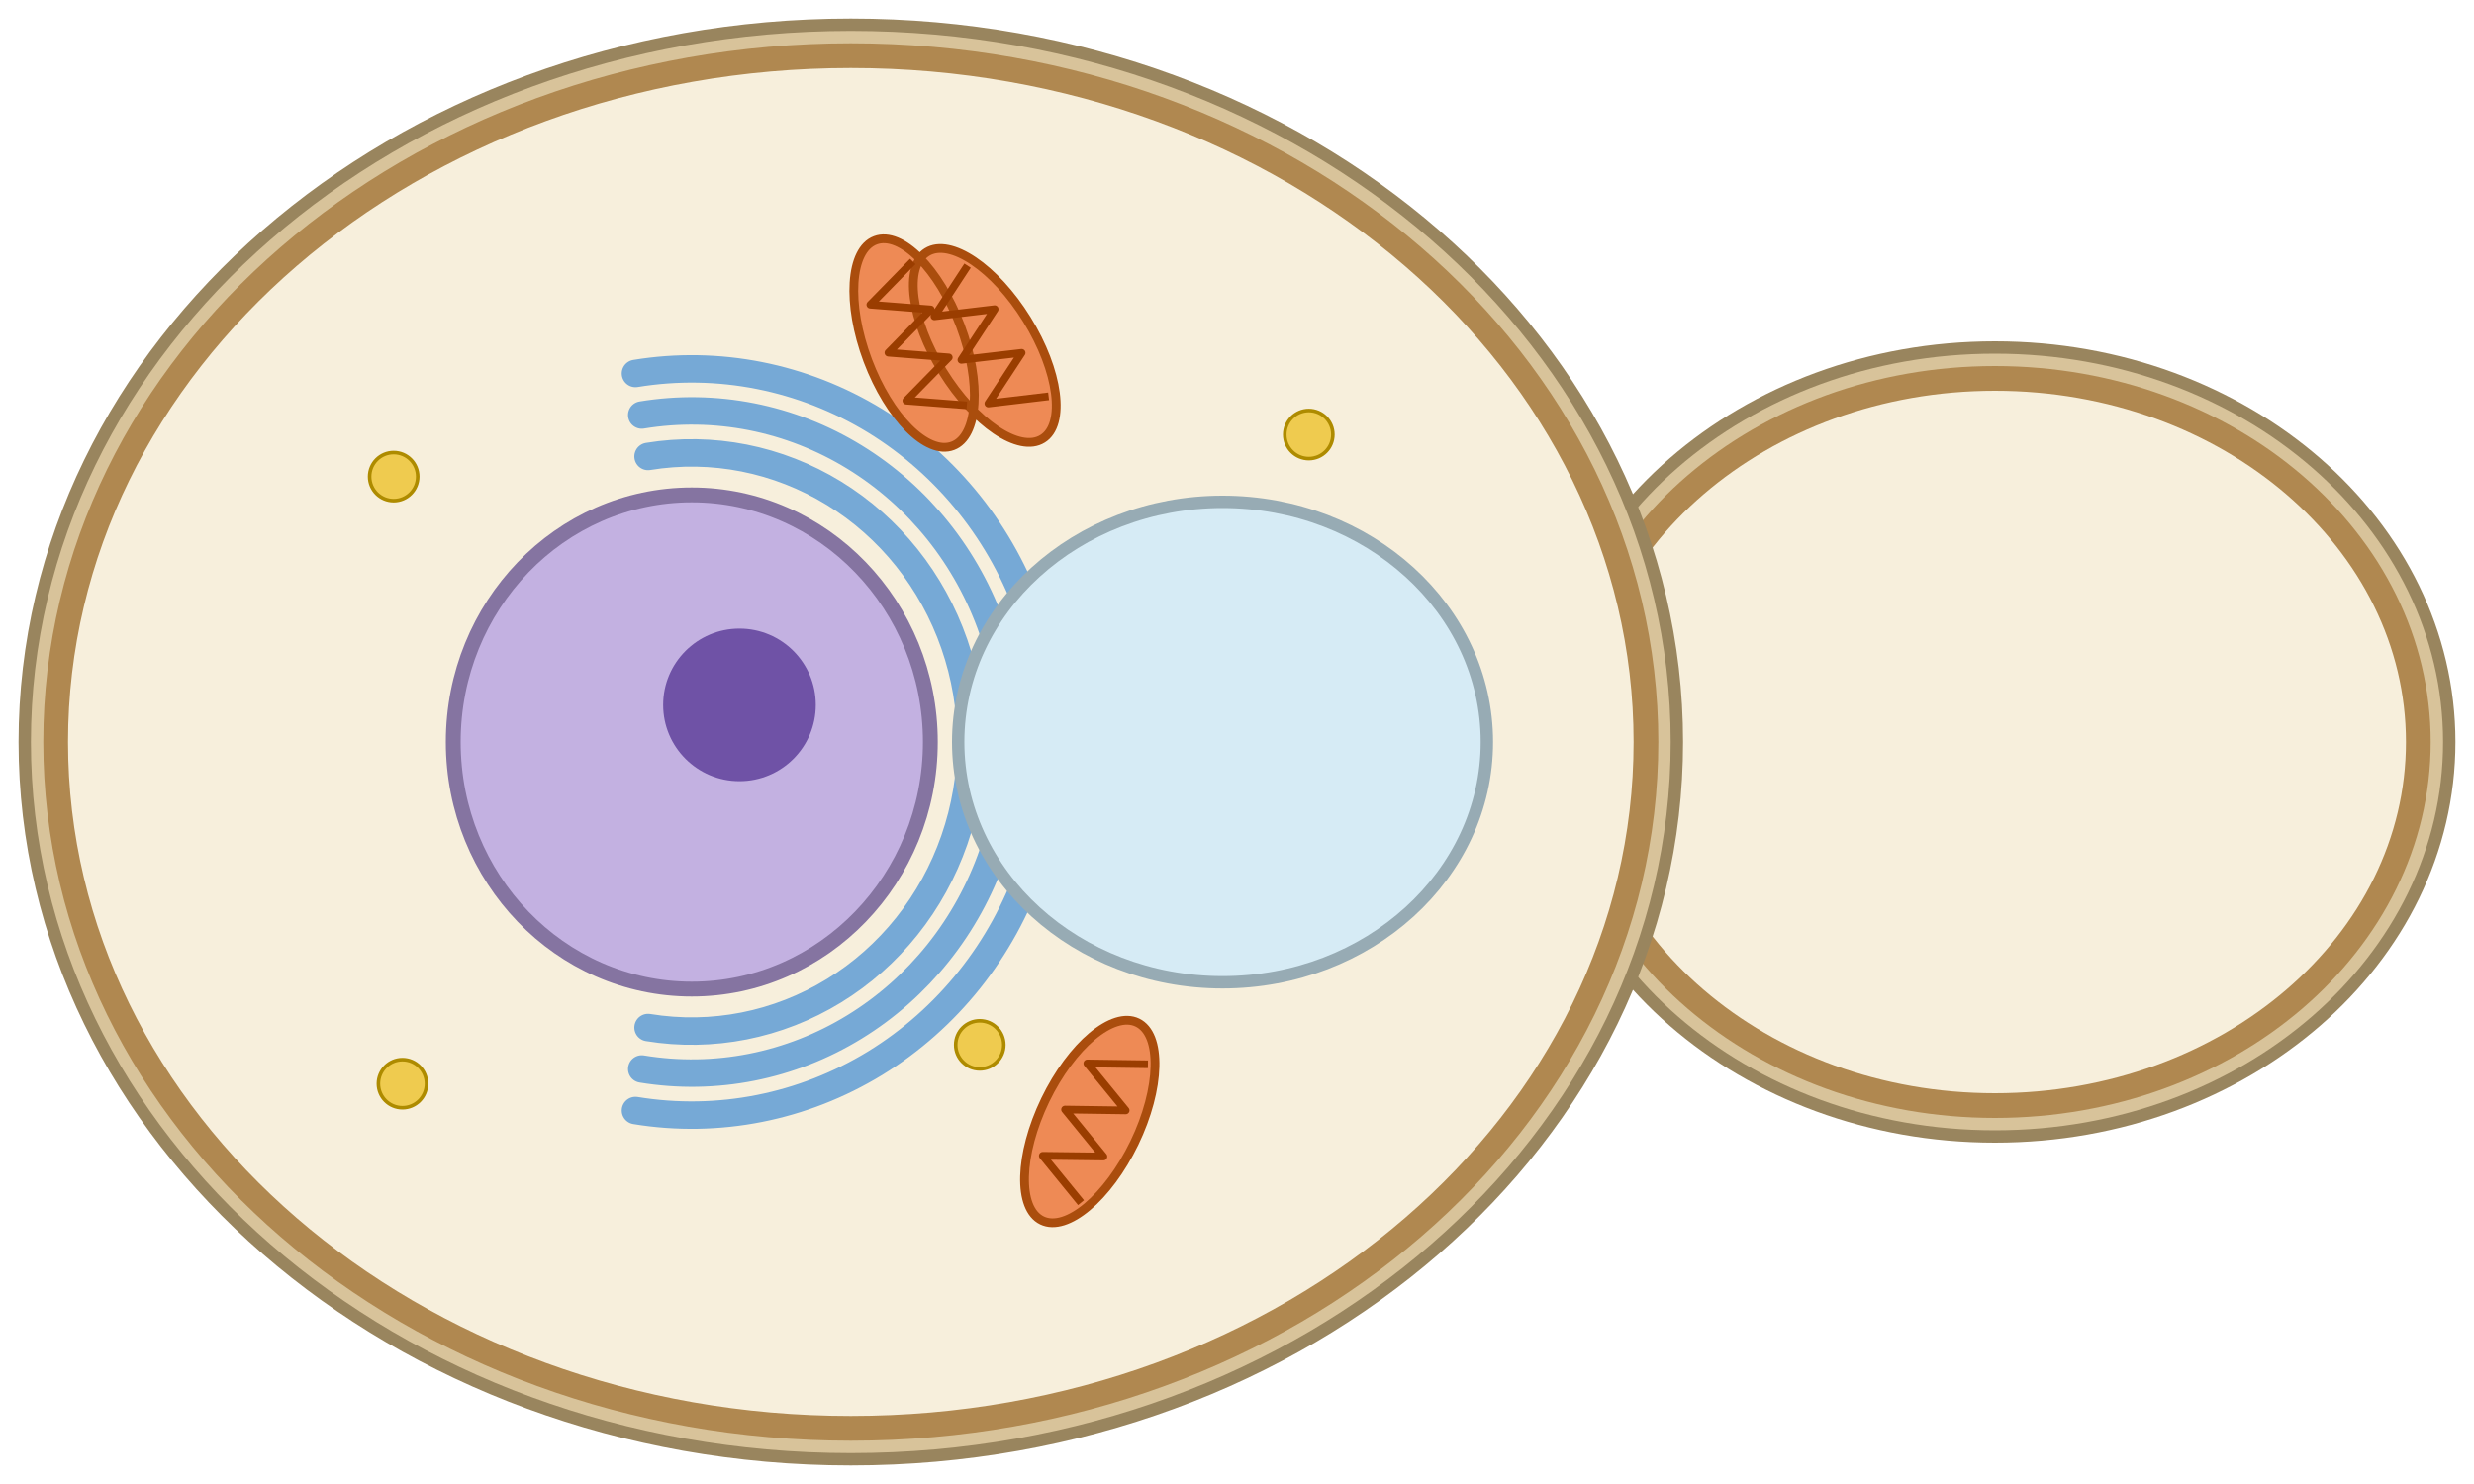
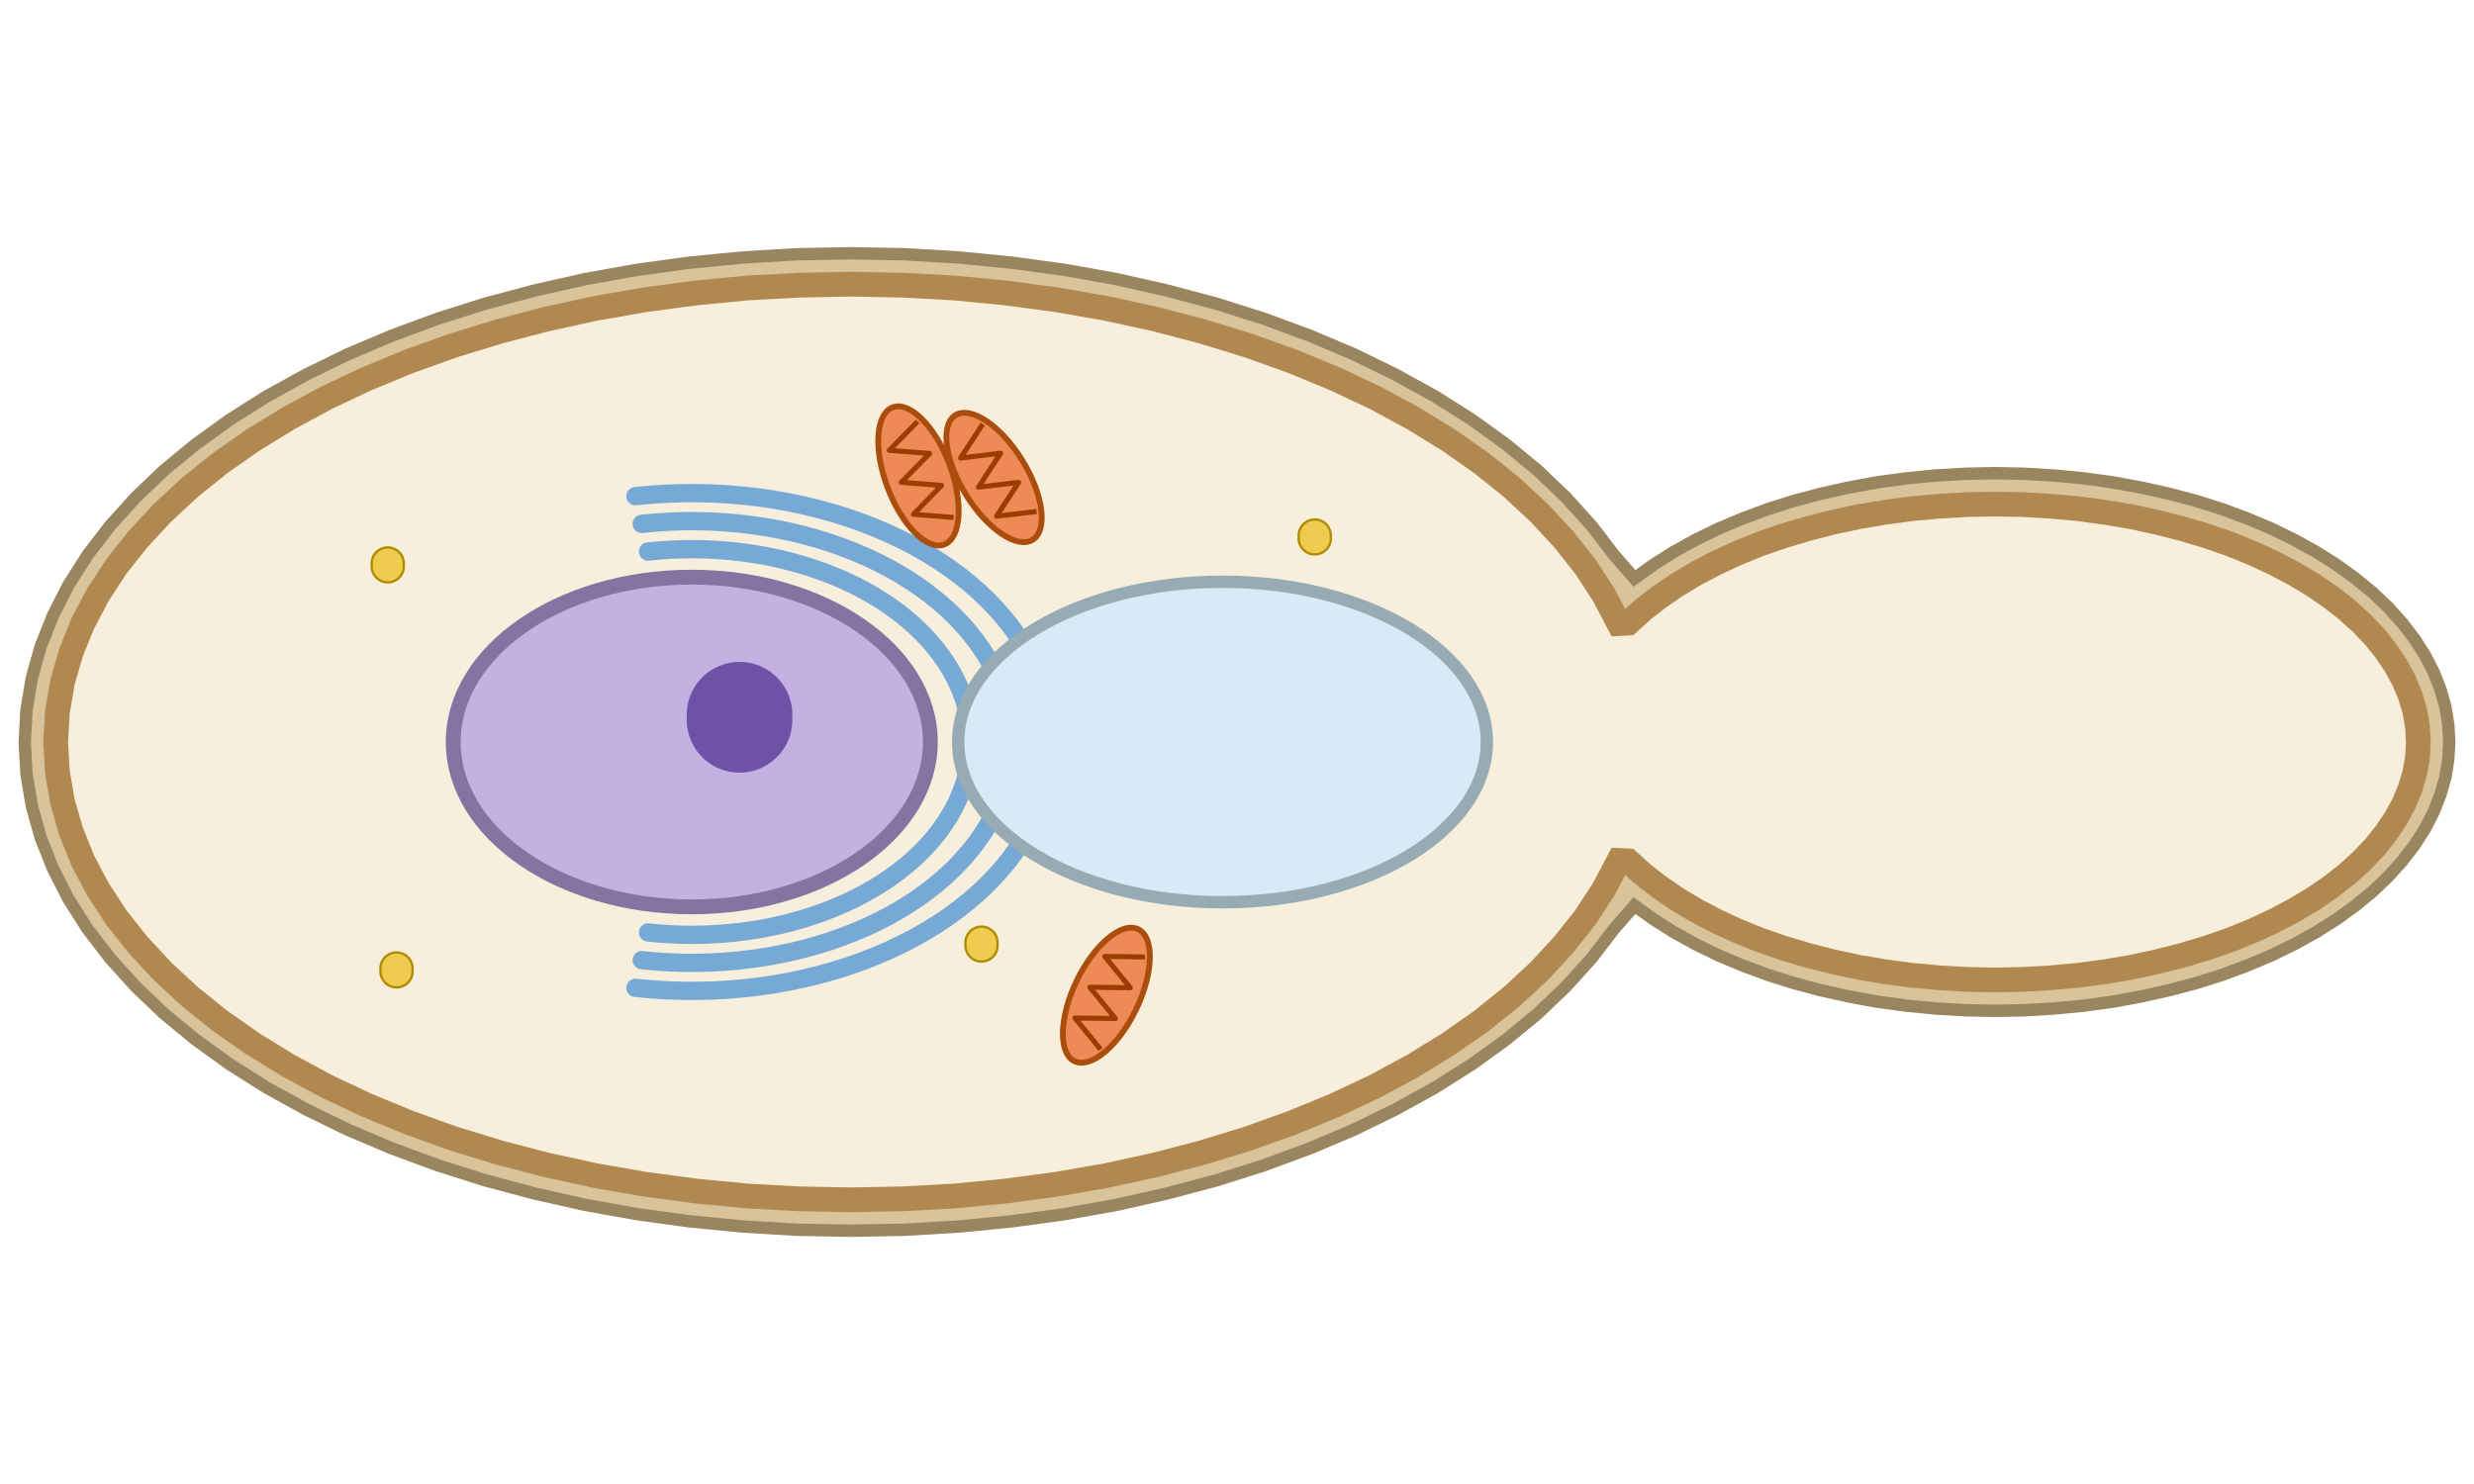
<svg xmlns="http://www.w3.org/2000/svg" viewBox="0 0 200 120">
-   <path d="M198 60C198 77.62 181.56 91.9 161.27 91.9C140.99 91.9 124.54 77.62 124.54 60C124.54 42.38 140.99 28.1 161.27 28.1C181.56 28.1 198 42.38 198 60Z" fill="#d8c39a" stroke="#99855e" stroke-width="1" />
-   <path d="M195.5 60C195.5 76.24 180.18 89.4 161.27 89.4C142.37 89.4 127.04 76.24 127.04 60C127.04 43.76 142.37 30.6 161.27 30.6C180.18 30.6 195.5 43.76 195.5 60Z" fill="#f7efdc" stroke="#b08850" stroke-width="2" />
-   <path d="M135.56 60C135.56 92.03 105.66 118 68.78 118C31.9 118 2 92.03 2 60C2 27.97 31.9 2 68.78 2C105.66 2 135.56 27.97 135.56 60Z" fill="#d8c39a" stroke="#99855e" stroke-width="1" />
-   <path d="M133.06 60C133.06 90.65 104.28 115.5 68.78 115.5C33.28 115.5 4.5 90.65 4.5 60C4.5 29.35 33.28 4.5 68.78 4.5C104.28 4.5 133.06 29.35 133.06 60Z" fill="#f7efdc" stroke="#b08850" stroke-width="2" />
-   <path d="M52.39 36.91C57.58 36.06 62.89 37.11 67.41 39.88C71.93 42.65 75.37 46.96 77.15 52.08C78.93 57.2 78.93 62.8 77.15 67.92C75.37 73.04 71.93 77.35 67.41 80.12C62.89 82.89 57.58 83.94 52.39 83.09M51.88 33.56C57.82 32.58 63.9 33.78 69.08 36.96C74.25 40.13 78.2 45.07 80.24 50.93C82.27 56.79 82.27 63.21 80.24 69.07C78.2 74.93 74.25 79.87 69.08 83.04C63.9 86.22 57.82 87.42 51.88 86.44M51.37 30.2C58.06 29.1 64.91 30.46 70.75 34.03C76.58 37.61 81.03 43.17 83.32 49.78C85.62 56.39 85.62 63.61 83.32 70.22C81.03 76.83 76.58 82.39 70.75 85.97C64.91 89.54 58.06 90.9 51.37 89.8" fill="none" stroke="#76a9d6" stroke-width="2.22" stroke-linecap="round" />
-   <path d="M120.2 60C120.2 70.73 110.64 79.43 98.83 79.43C87.03 79.43 77.46 70.73 77.46 60C77.46 49.27 87.03 40.58 98.83 40.58C110.64 40.58 120.2 49.27 120.2 60Z" fill="#d6ebf5" stroke="#97abb4" stroke-width="1" />
-   <path d="M75.21 60C75.21 71.03 66.57 79.98 55.92 79.98C45.27 79.98 36.64 71.03 36.64 60C36.64 48.97 45.27 40.02 55.92 40.02C66.57 40.02 75.21 48.97 75.21 60Z" fill="#c3b1e1" stroke="#8574a1" stroke-width="1.2" />
-   <path d="M53.61 57A6.17 6.17 0 1 0 65.95 57A6.17 6.17 0 1 0 53.61 57Z" fill="#6f52a6" />
-   <path d="M84.28 35.48C82.4 36.65 78.79 34.21 76.21 30.04C73.63 25.87 73.06 21.54 74.94 20.38C76.81 19.22 80.43 21.66 83.01 25.83C85.59 30 86.16 34.32 84.28 35.48ZM84.24 98.69C82.25 97.73 82.37 93.37 84.5 88.95C86.63 84.54 89.97 81.73 91.95 82.69C93.94 83.65 93.83 88.01 91.7 92.43C89.56 96.84 86.23 99.65 84.24 98.69ZM77.02 36.05C74.95 36.83 71.88 33.74 70.15 29.15C68.43 24.56 68.71 20.2 70.77 19.43C72.84 18.65 75.91 21.75 77.64 26.34C79.36 30.93 79.08 35.28 77.02 36.05Z" fill="#ee8a55" stroke="#aa4d0d" stroke-width="0.71" />
-   <path d="M78.22 21.48L75.54 25.58L80.41 25L77.72 29.1L82.59 28.53L79.9 32.63L84.77 32.05M92.8 86.06L87.9 85.99L91 89.79L86.1 89.72L89.2 93.52L84.3 93.46L87.39 97.25M73.79 21.14L70.36 24.64L75.24 25.02L71.82 28.52L76.7 28.9L73.27 32.4L78.16 32.78" fill="none" stroke="#9a3d00" stroke-width="0.62" stroke-linejoin="round" />
-   <path d="M30.59 87.63A1.94 1.94 0 1 0 34.48 87.63A1.94 1.94 0 1 0 30.59 87.63ZM103.86 35.14A1.94 1.94 0 1 0 107.75 35.14A1.94 1.94 0 1 0 103.86 35.14ZM77.26 84.49A1.94 1.94 0 1 0 81.15 84.49A1.94 1.94 0 1 0 77.26 84.49ZM29.88 38.54A1.94 1.94 0 1 0 33.77 38.54A1.94 1.94 0 1 0 29.88 38.54Z" fill="#efcb4f" stroke="#ae8b00" stroke-width="0.29" />
+   <path d="M130.48 75.12L128.67 77.48L126.61 79.76L124.31 81.96L121.76 84.06L118.99 86.06L116 87.95L112.81 89.71L109.43 91.36L105.88 92.86L102.17 94.23L98.32 95.45L94.34 96.51L90.25 97.43L86.06 98.18L81.81 98.76L77.5 99.18L73.15 99.44L68.78 99.52L64.41 99.44L60.06 99.18L55.75 98.76L51.5 98.18L47.31 97.43L43.22 96.51L39.24 95.45L35.39 94.23L31.68 92.86L28.13 91.36L24.75 89.71L21.56 87.95L18.57 86.06L15.8 84.06L13.25 81.96L10.95 79.76L8.89 77.48L7.08 75.12L5.54 72.7L4.28 70.23L3.28 67.71L2.57 65.16L2.14 62.58L2 60L2.14 57.42L2.57 54.84L3.28 52.29L4.28 49.77L5.54 47.3L7.08 44.88L8.89 42.52L10.95 40.24L13.25 38.04L15.8 35.94L18.57 33.94L21.56 32.05L24.75 30.29L28.13 28.64L31.68 27.14L35.39 25.77L39.24 24.55L43.22 23.49L47.31 22.57L51.5 21.82L55.75 21.24L60.06 20.82L64.41 20.56L68.78 20.48L73.15 20.56L77.5 20.82L81.81 21.24L86.06 21.82L90.25 22.57L94.34 23.49L98.32 24.55L102.17 25.77L105.88 27.14L109.43 28.64L112.81 30.29L116 32.05L118.99 33.94L121.76 35.94L124.31 38.04L126.61 40.24L128.67 42.52L130.48 44.88L132.13 46.77L133.66 45.67L135.3 44.63L137.05 43.66L138.91 42.75L140.87 41.93L142.91 41.17L145.03 40.5L147.22 39.92L149.46 39.42L151.76 39L154.11 38.68L156.48 38.45L158.87 38.31L161.27 38.26L163.67 38.31L166.06 38.45L168.44 38.68L170.78 39L173.08 39.42L175.33 39.92L177.52 40.5L179.64 41.17L181.68 41.93L183.63 42.75L185.49 43.66L187.24 44.63L188.89 45.67L190.41 46.77L191.81 47.92L193.08 49.13L194.21 50.39L195.2 51.68L196.05 53.01L196.75 54.37L197.29 55.76L197.69 57.16L197.92 58.58L198 60L197.92 61.42L197.69 62.84L197.29 64.24L196.75 65.63L196.05 66.99L195.2 68.32L194.21 69.61L193.08 70.87L191.81 72.08L190.41 73.23L188.89 74.33L187.24 75.37L185.49 76.34L183.63 77.25L181.68 78.07L179.64 78.83L177.52 79.5L175.33 80.08L173.08 80.58L170.78 81L168.44 81.32L166.06 81.55L163.67 81.69L161.27 81.74L158.87 81.69L156.48 81.55L154.11 81.32L151.76 81L149.46 80.58L147.22 80.08L145.03 79.5L142.91 78.83L140.87 78.07L138.91 77.25L137.05 76.34L135.3 75.37L133.66 74.33L132.13 73.23Z" fill="#d8c39a" stroke="#99855e" stroke-width="1" />
+   <path d="M130.87 69.58L129.65 71.9L128.17 74.17L126.43 76.37L124.45 78.51L122.23 80.57L119.78 82.54L117.11 84.41L114.23 86.18L111.16 87.84L107.91 89.37L104.49 90.78L100.92 92.06L97.21 93.2L93.38 94.2L89.44 95.06L85.42 95.76L81.32 96.31L77.17 96.71L72.98 96.94L68.78 97.02L64.58 96.94L60.39 96.71L56.24 96.31L52.14 95.76L48.12 95.06L44.18 94.2L40.35 93.2L36.64 92.06L33.07 90.78L29.65 89.37L26.4 87.84L23.33 86.18L20.45 84.41L17.78 82.54L15.33 80.57L13.11 78.51L11.13 76.37L9.39 74.17L7.91 71.9L6.69 69.58L5.74 67.22L5.05 64.83L4.64 62.42L4.5 60L4.64 57.58L5.05 55.17L5.74 52.78L6.69 50.42L7.91 48.1L9.39 45.83L11.13 43.63L13.11 41.49L15.33 39.43L17.78 37.46L20.45 35.59L23.33 33.82L26.4 32.16L29.65 30.63L33.07 29.22L36.64 27.94L40.35 26.8L44.18 25.8L48.12 24.94L52.14 24.24L56.24 23.69L60.39 23.29L64.58 23.06L68.78 22.98L72.98 23.06L77.17 23.29L81.32 23.69L85.42 24.24L89.44 24.94L93.38 25.8L97.21 26.8L100.92 27.94L104.49 29.22L107.91 30.63L111.16 32.16L114.23 33.82L117.11 35.59L119.78 37.46L122.23 39.43L124.45 41.49L126.43 43.63L128.17 45.83L129.65 48.1L130.87 50.42L131.63 50.38L132.81 49.31L134.12 48.29L135.54 47.32L137.07 46.4L138.7 45.54L140.43 44.74L142.25 44L144.16 43.34L146.13 42.75L148.17 42.23L150.27 41.78L152.41 41.42L154.59 41.13L156.8 40.93L159.03 40.8L161.27 40.76L163.51 40.8L165.74 40.93L167.95 41.13L170.13 41.42L172.27 41.78L174.37 42.23L176.41 42.75L178.39 43.34L180.29 44L182.11 44.74L183.84 45.54L185.47 46.4L187.01 47.32L188.43 48.29L189.73 49.31L190.91 50.38L191.97 51.49L192.89 52.64L193.68 53.82L194.33 55.02L194.84 56.25L195.21 57.49L195.43 58.74L195.5 60L195.43 61.26L195.21 62.51L194.84 63.75L194.33 64.98L193.68 66.18L192.89 67.36L191.97 68.51L190.91 69.62L189.73 70.69L188.43 71.71L187.01 72.68L185.47 73.6L183.84 74.46L182.11 75.26L180.29 76L178.39 76.66L176.41 77.25L174.37 77.77L172.27 78.22L170.13 78.58L167.95 78.87L165.74 79.07L163.51 79.2L161.27 79.24L159.03 79.2L156.8 79.07L154.59 78.87L152.41 78.58L150.27 78.22L148.17 77.77L146.13 77.25L144.16 76.66L142.25 76L140.43 75.26L138.7 74.46L137.07 73.6L135.54 72.68L134.12 71.71L132.81 70.69L131.63 69.62Z" fill="#f7efdc" stroke="#b08850" stroke-width="2" />
+   <path d="M52.39 44.6C57.58 44.03 62.89 44.73 67.41 46.58C71.93 48.42 75.37 51.3 77.15 54.72C78.93 58.13 78.93 61.87 77.15 65.28C75.37 68.7 71.93 71.58 67.41 73.42C62.89 75.27 57.58 75.97 52.39 75.4M51.88 42.36C57.82 41.71 63.9 42.51 69.08 44.63C74.25 46.74 78.2 50.04 80.24 53.95C82.27 57.86 82.27 62.14 80.24 66.05C78.2 69.96 74.25 73.26 69.08 75.37C63.9 77.49 57.82 78.29 51.88 77.64M51.37 40.12C58.06 39.39 64.91 40.29 70.75 42.68C76.58 45.06 81.03 48.78 83.32 53.18C85.62 57.59 85.62 62.41 83.32 66.82C81.03 71.22 76.58 74.94 70.75 77.32C64.91 79.71 58.06 80.61 51.37 79.88" fill="none" stroke="#76a9d6" stroke-width="1.48" stroke-linecap="round" />
+   <path d="M120.2 60C120.2 67.16 110.64 72.96 98.83 72.96C87.03 72.96 77.46 67.16 77.46 60C77.46 52.84 87.03 47.04 98.83 47.04C110.64 47.04 120.2 52.84 120.2 60Z" fill="#d6ebf5" stroke="#97abb4" stroke-width="1" />
+   <path d="M75.21 60C75.21 67.36 66.57 73.33 55.92 73.33C45.27 73.33 36.64 67.36 36.64 60C36.64 52.64 45.27 46.67 55.92 46.67C66.57 46.67 75.21 52.64 75.21 60Z" fill="#c3b1e1" stroke="#8574a1" stroke-width="1.2" />
+   <path d="M55.52 58A4.27 4.27 0 1 0 64.05 58A4.27 4.27 0 1 0 55.52 58Z" fill="#6f52a6" />
+   <path d="M83.48 43.65C82.23 44.42 79.81 42.79 78.09 40.01C76.37 37.23 75.99 34.35 77.24 33.57C78.5 32.8 80.91 34.42 82.63 37.21C84.35 39.99 84.73 42.87 83.48 43.65ZM86.86 85.81C85.54 85.17 85.62 82.26 87.04 79.31C88.46 76.37 90.69 74.5 92.01 75.14C93.34 75.78 93.26 78.68 91.84 81.63C90.42 84.58 88.19 86.45 86.86 85.81ZM76.33 44.03C74.95 44.54 72.9 42.48 71.75 39.42C70.6 36.36 70.79 33.45 72.17 32.94C73.55 32.42 75.6 34.48 76.75 37.54C77.9 40.61 77.71 43.51 76.33 44.03Z" fill="#ee8a55" stroke="#aa4d0d" stroke-width="0.47" />
+   <path d="M79.44 34.3L77.65 37.04L80.89 36.65L79.1 39.39L82.35 39.01L80.56 41.74L83.8 41.36M92.57 77.38L89.31 77.34L91.37 79.87L88.1 79.83L90.17 82.36L86.9 82.32L88.97 84.85M74.18 34.08L71.89 36.41L75.15 36.67L72.86 39L76.12 39.25L73.84 41.59L77.09 41.84" fill="none" stroke="#9a3d00" stroke-width="0.41" stroke-linejoin="round" />
+   <path d="M30.76 78.43A1.3 1.3 0 1 0 33.35 78.43A1.3 1.3 0 1 0 30.76 78.43ZM104.99 43.42A1.3 1.3 0 1 0 107.58 43.42A1.3 1.3 0 1 0 104.99 43.42ZM78.05 76.34A1.3 1.3 0 1 0 80.64 76.34A1.3 1.3 0 1 0 78.05 76.34ZM30.05 45.68A1.3 1.3 0 1 0 32.64 45.68A1.3 1.3 0 1 0 30.05 45.68Z" fill="#efcb4f" stroke="#ae8b00" stroke-width="0.19" />
</svg>
